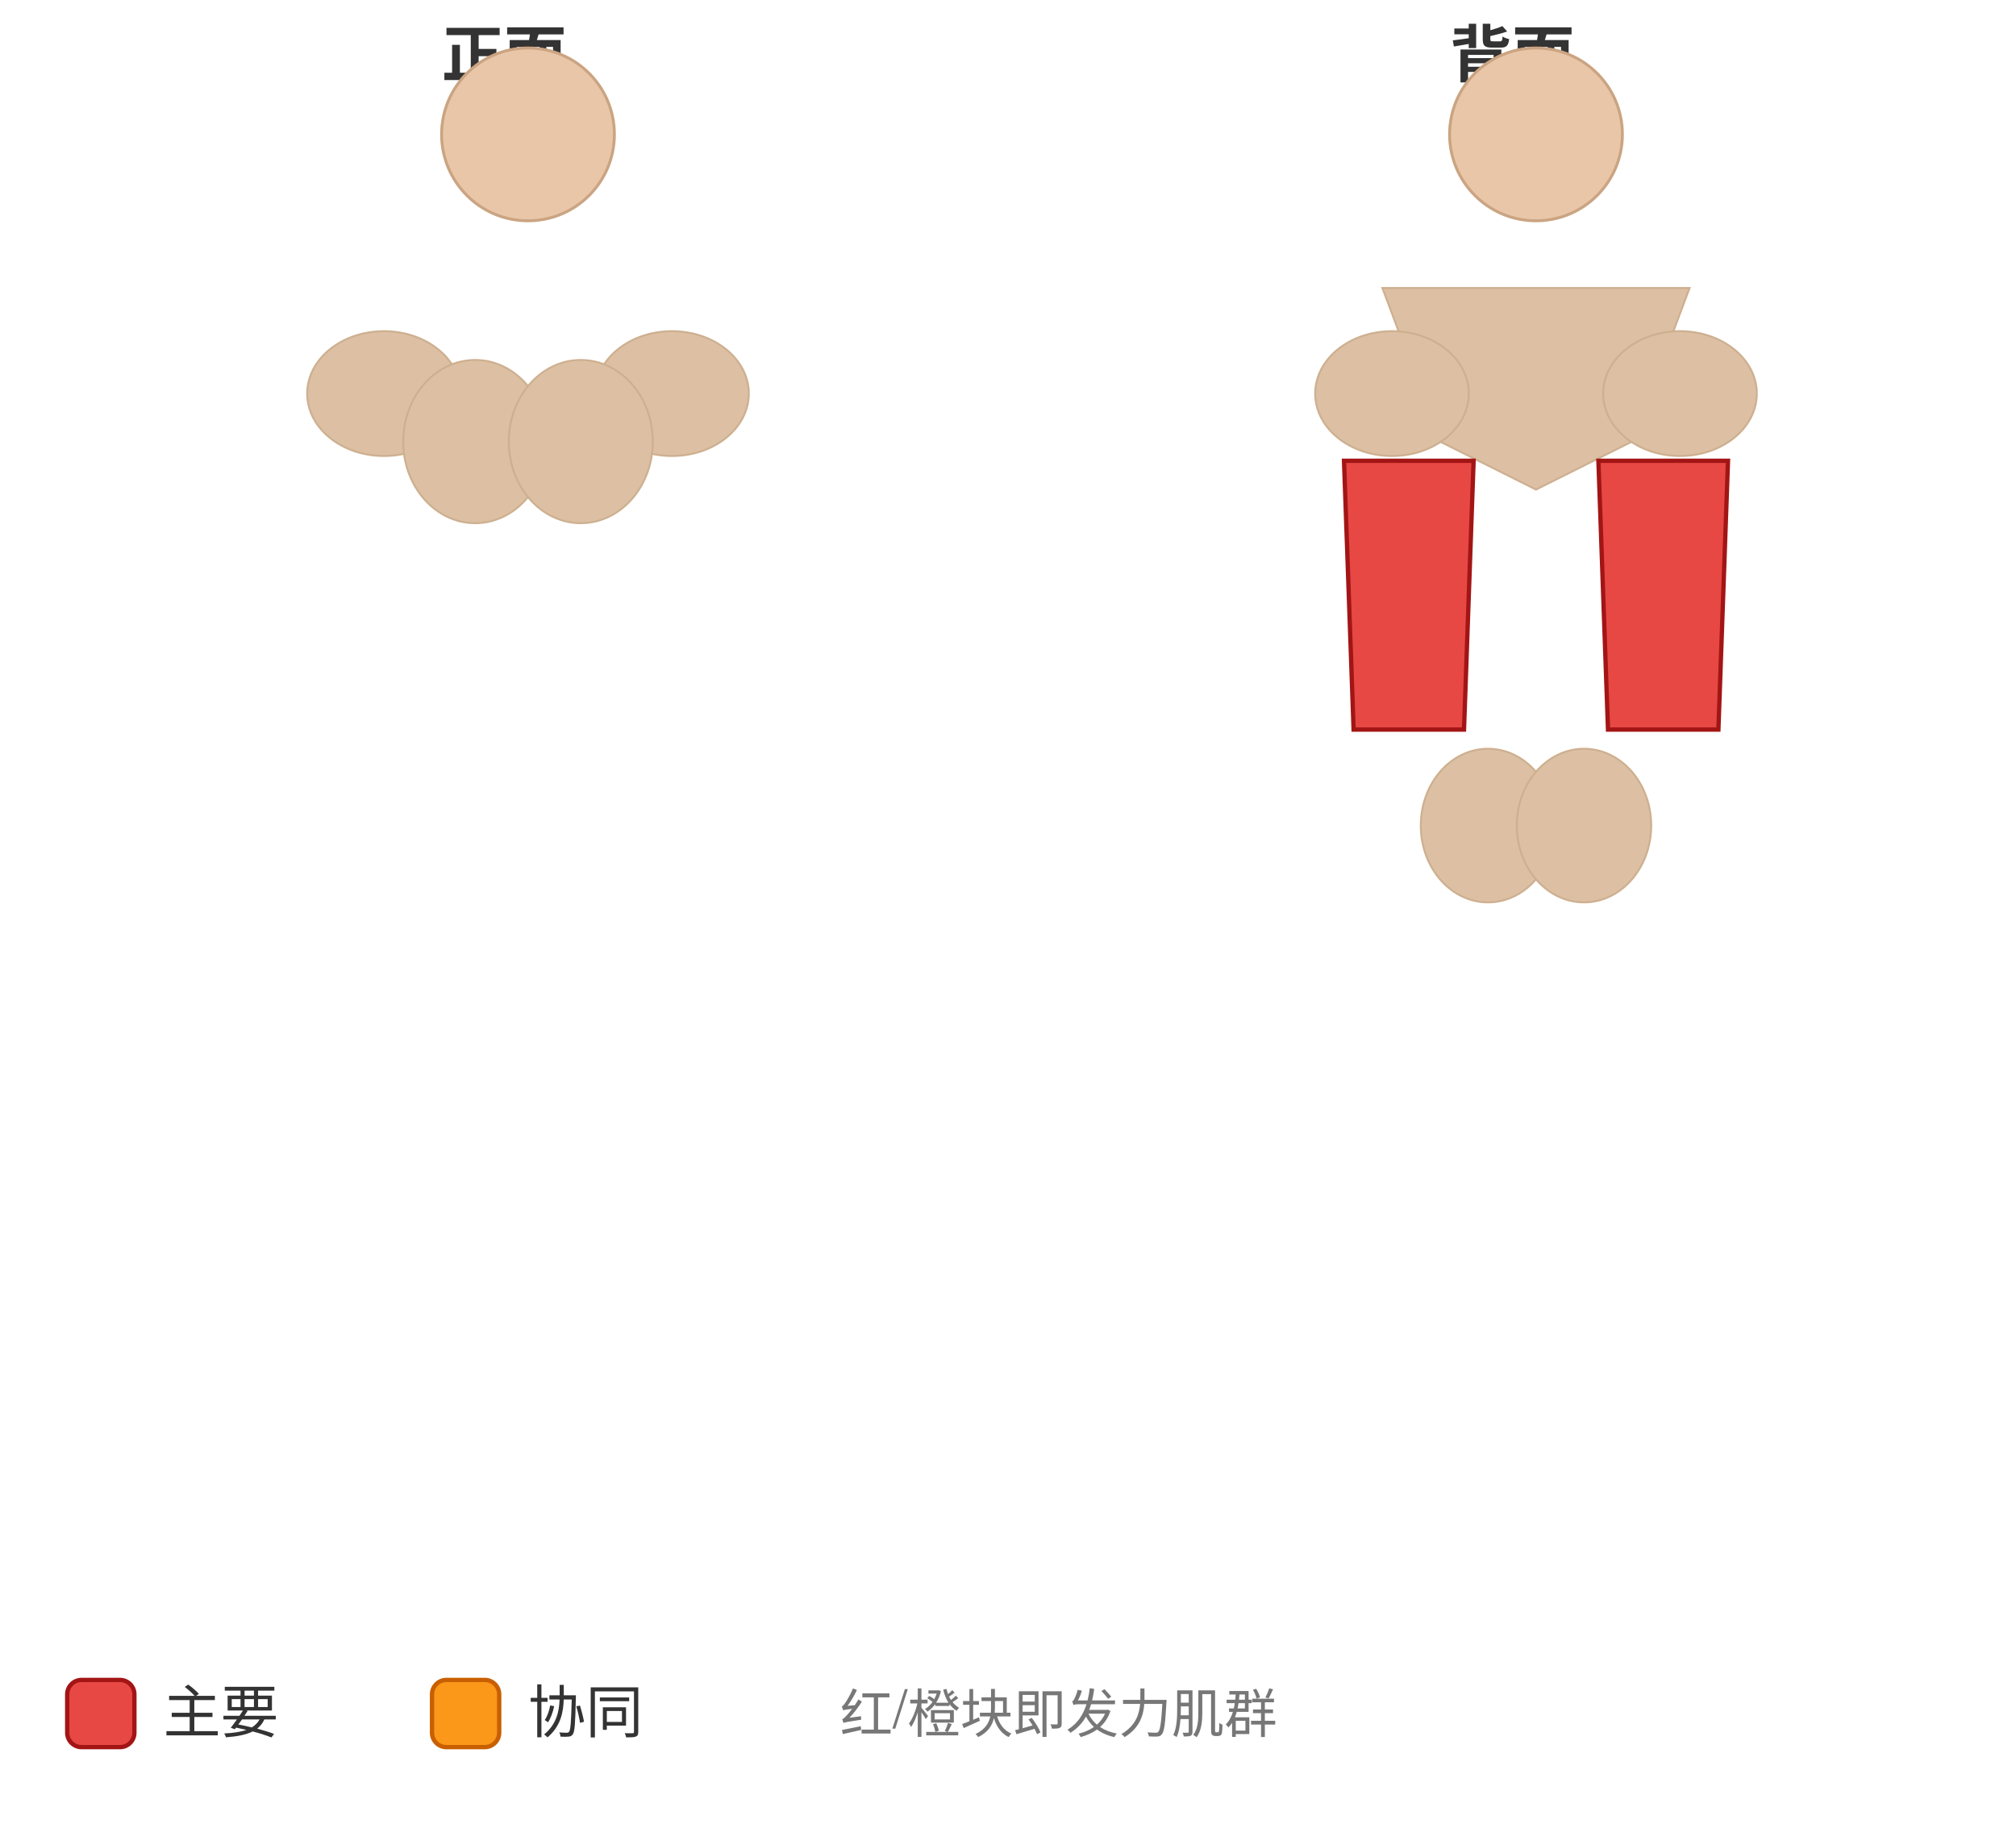
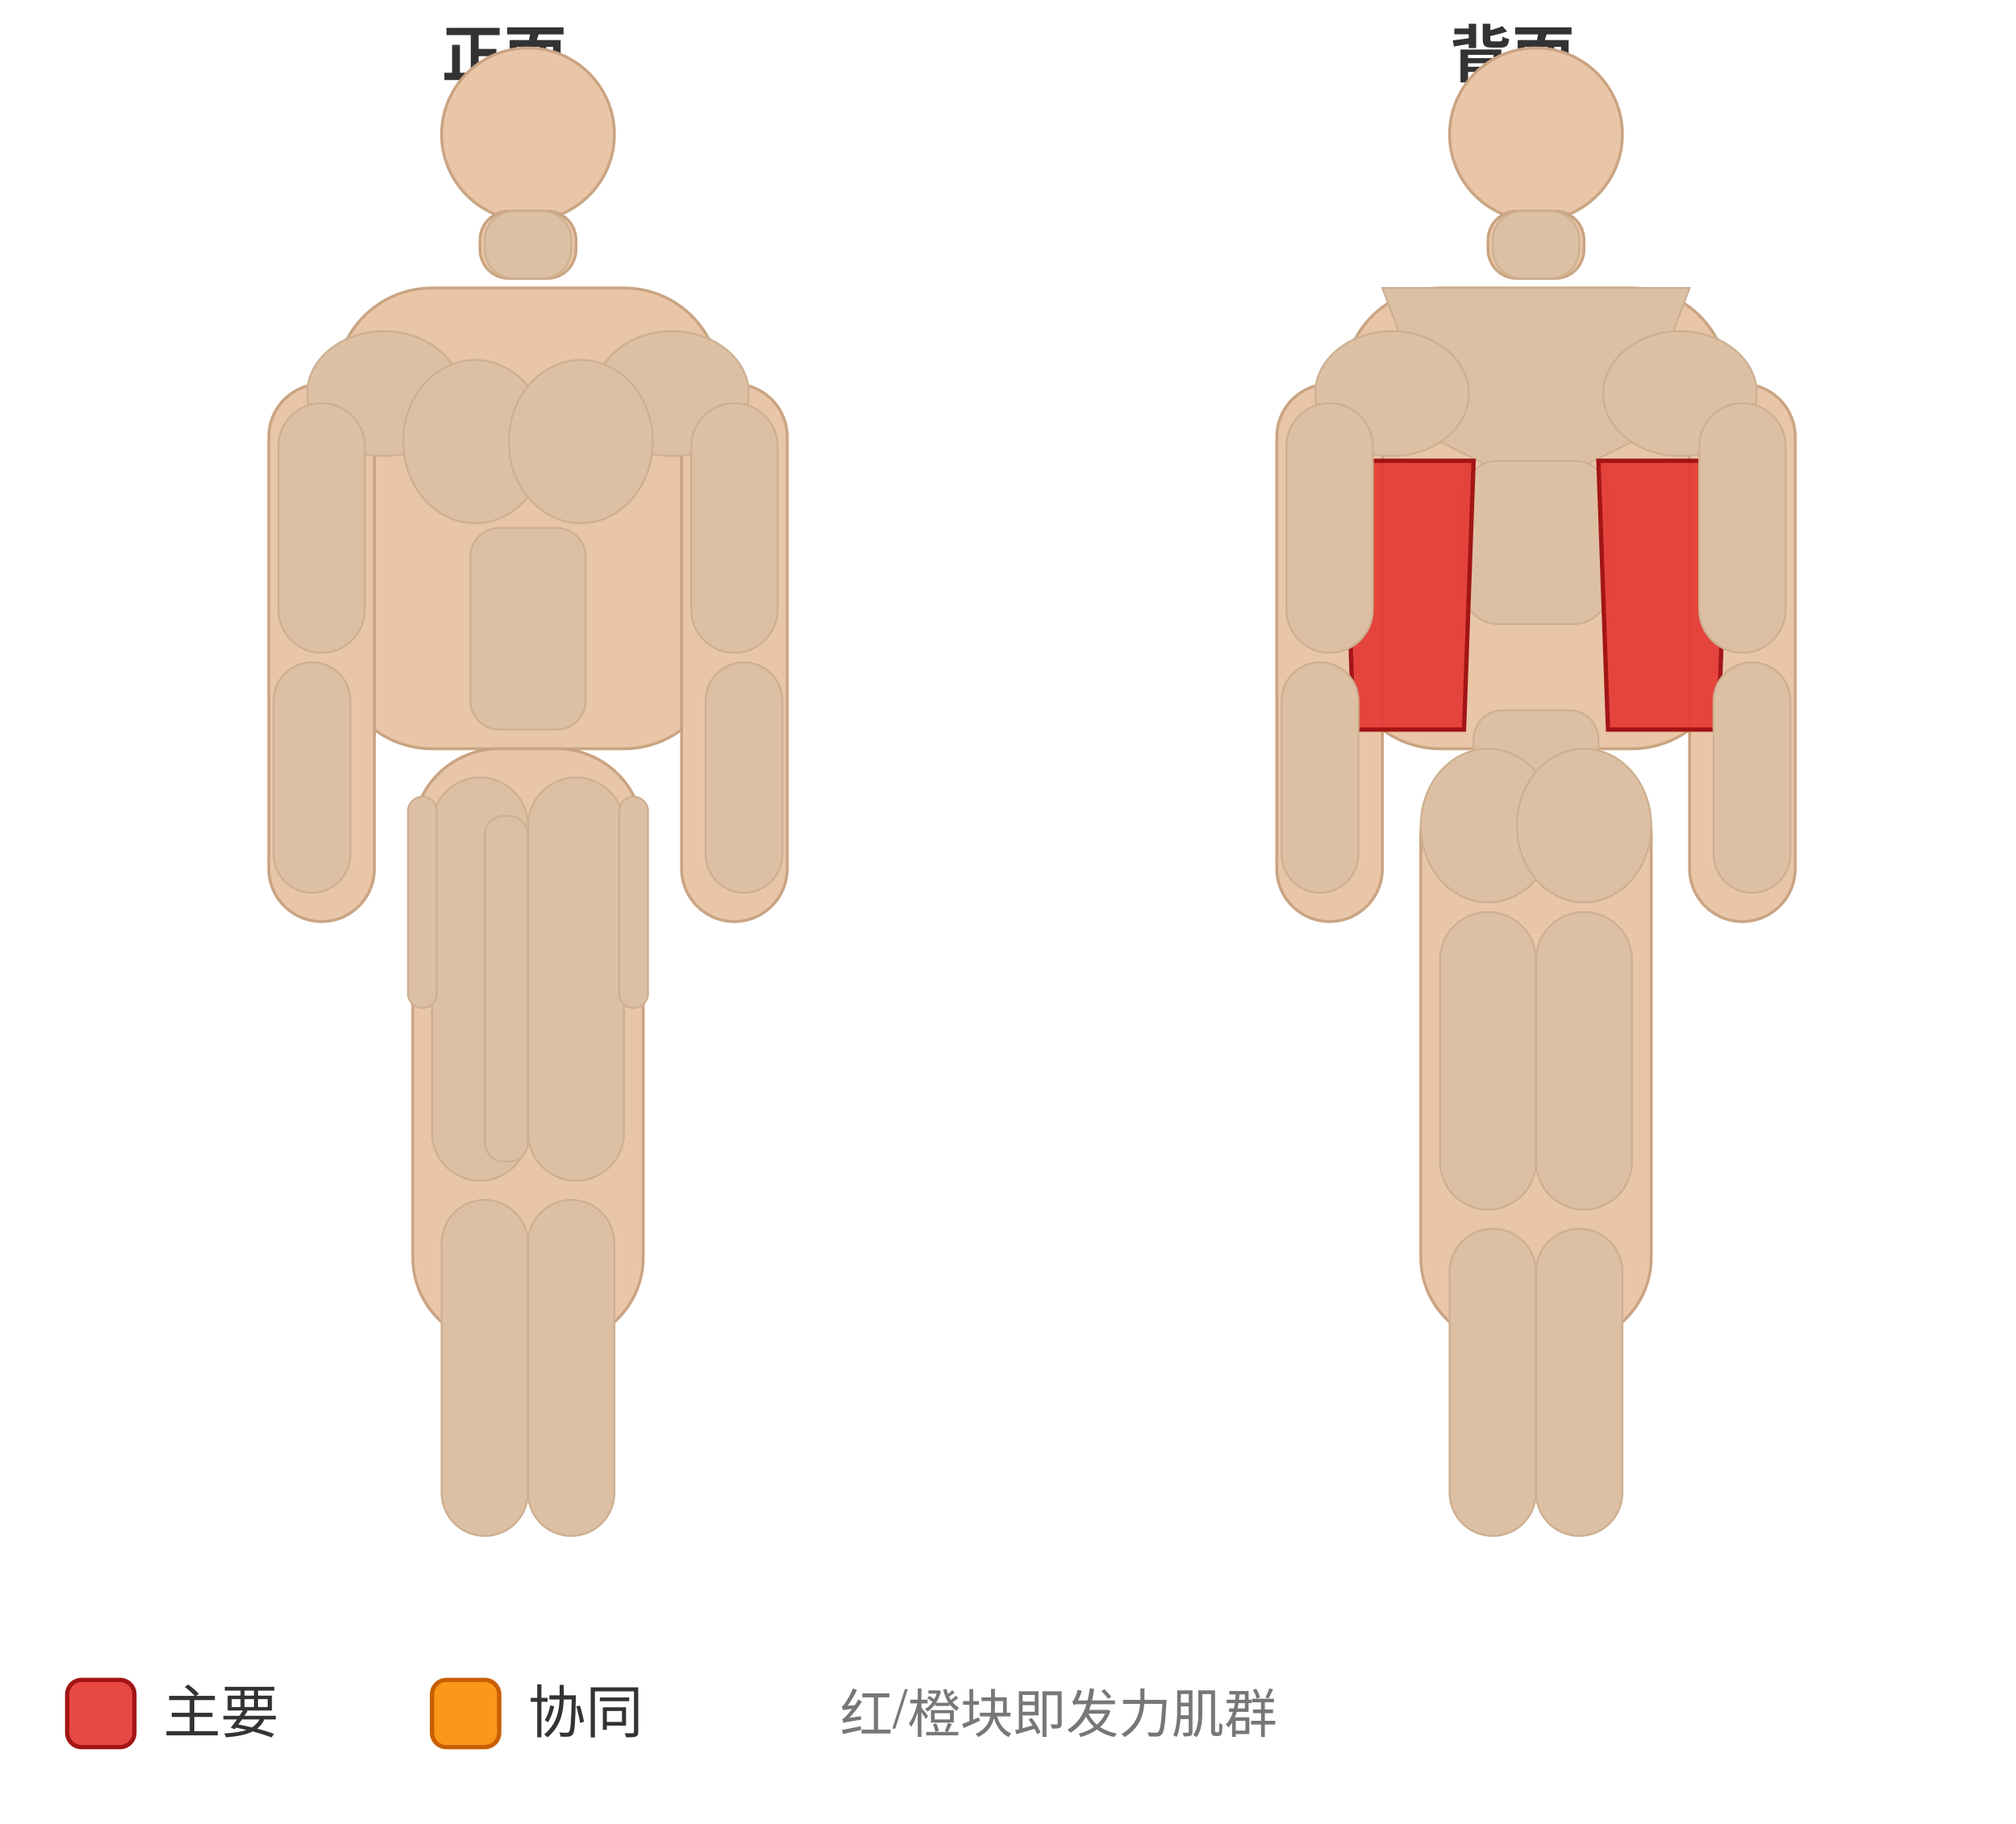
- <svg xmlns="http://www.w3.org/2000/svg" viewBox="0 0 420 380" font-family="-apple-system,Segoe UI,Helvetica,Arial,sans-serif">
+ <svg xmlns="http://www.w3.org/2000/svg" viewBox="0 0 420 380" width="420" height="380" font-family="-apple-system,Segoe UI,Helvetica,Arial,sans-serif">
  <rect width="420" height="380" fill="#ffffff" />
  <text x="105" y="16" font-size="13" font-weight="700" text-anchor="middle" fill="#333">正面</text>
  <text x="315" y="16" font-size="13" font-weight="700" text-anchor="middle" fill="#333">背面</text>
  <g transform="translate(10,0)">
    <circle fill="#e9c6a8" stroke="#caa482" stroke-width="0.6" cx="100" cy="28" r="18" />
-     <rect fill="#e9c6a8" stroke="#caa482" stroke-width="0.6" x="90" y="44" w="20" h="14" rx="6" />
-     <rect fill="#e9c6a8" stroke="#caa482" stroke-width="0.6" x="60" y="60" w="80" h="96" rx="20" />
-     <rect fill="#e9c6a8" stroke="#caa482" stroke-width="0.6" x="46" y="80" w="22" h="112" rx="11" />
-     <rect fill="#e9c6a8" stroke="#caa482" stroke-width="0.6" x="132" y="80" w="22" h="112" rx="11" />
-     <rect fill="#e9c6a8" stroke="#caa482" stroke-width="0.6" x="76" y="156" w="48" h="124" rx="18" />
-     <rect fill="#ddc0a4" stroke="#cdb090" stroke-width="0.4" x="91" y="44" w="18" h="14" rx="6" />
+     <rect fill="#e9c6a8" stroke="#caa482" stroke-width="0.6" x="90" y="44" width="20" height="14" rx="6" />
+     <rect fill="#e9c6a8" stroke="#caa482" stroke-width="0.6" x="60" y="60" width="80" height="96" rx="20" />
+     <rect fill="#e9c6a8" stroke="#caa482" stroke-width="0.6" x="46" y="80" width="22" height="112" rx="11" />
+     <rect fill="#e9c6a8" stroke="#caa482" stroke-width="0.6" x="132" y="80" width="22" height="112" rx="11" />
+     <rect fill="#e9c6a8" stroke="#caa482" stroke-width="0.6" x="76" y="156" width="48" height="124" rx="18" />
+     <rect fill="#ddc0a4" stroke="#cdb090" stroke-width="0.4" x="91" y="44" width="18" height="14" rx="6" />
    <ellipse fill="#ddc0a4" stroke="#cdb090" stroke-width="0.4" cx="70" cy="82" rx="16" ry="13" />
    <ellipse fill="#ddc0a4" stroke="#cdb090" stroke-width="0.4" cx="130" cy="82" rx="16" ry="13" />
    <ellipse fill="#ddc0a4" stroke="#cdb090" stroke-width="0.4" cx="89" cy="92" rx="15" ry="17" />
    <ellipse fill="#ddc0a4" stroke="#cdb090" stroke-width="0.4" cx="111" cy="92" rx="15" ry="17" />
-     <rect fill="#ddc0a4" stroke="#cdb090" stroke-width="0.4" x="48" y="84" w="18" h="52" rx="9" />
-     <rect fill="#ddc0a4" stroke="#cdb090" stroke-width="0.4" x="134" y="84" w="18" h="52" rx="9" />
-     <rect fill="#ddc0a4" stroke="#cdb090" stroke-width="0.4" x="47" y="138" w="16" h="48" rx="8" />
-     <rect fill="#ddc0a4" stroke="#cdb090" stroke-width="0.4" x="137" y="138" w="16" h="48" rx="8" />
-     <rect fill="#ddc0a4" stroke="#cdb090" stroke-width="0.4" x="88" y="110" w="24" h="42" rx="6" />
-     <rect fill="#ddc0a4" stroke="#cdb090" stroke-width="0.4" x="80" y="162" w="20" h="84" rx="10" />
-     <rect fill="#ddc0a4" stroke="#cdb090" stroke-width="0.4" x="100" y="162" w="20" h="84" rx="10" />
-     <rect fill="#ddc0a4" stroke="#cdb090" stroke-width="0.4" x="91" y="170" w="9" h="72" rx="4" />
-     <rect fill="#ddc0a4" stroke="#cdb090" stroke-width="0.4" x="75" y="166" w="6" h="44" rx="3" />
-     <rect fill="#ddc0a4" stroke="#cdb090" stroke-width="0.4" x="119" y="166" w="6" h="44" rx="3" />
-     <rect fill="#ddc0a4" stroke="#cdb090" stroke-width="0.4" x="82" y="250" w="18" h="70" rx="9" />
-     <rect fill="#ddc0a4" stroke="#cdb090" stroke-width="0.4" x="100" y="250" w="18" h="70" rx="9" />
+     <rect fill="#ddc0a4" stroke="#cdb090" stroke-width="0.4" x="48" y="84" width="18" height="52" rx="9" />
+     <rect fill="#ddc0a4" stroke="#cdb090" stroke-width="0.4" x="134" y="84" width="18" height="52" rx="9" />
+     <rect fill="#ddc0a4" stroke="#cdb090" stroke-width="0.4" x="47" y="138" width="16" height="48" rx="8" />
+     <rect fill="#ddc0a4" stroke="#cdb090" stroke-width="0.4" x="137" y="138" width="16" height="48" rx="8" />
+     <rect fill="#ddc0a4" stroke="#cdb090" stroke-width="0.4" x="88" y="110" width="24" height="42" rx="6" />
+     <rect fill="#ddc0a4" stroke="#cdb090" stroke-width="0.4" x="80" y="162" width="20" height="84" rx="10" />
+     <rect fill="#ddc0a4" stroke="#cdb090" stroke-width="0.4" x="100" y="162" width="20" height="84" rx="10" />
+     <rect fill="#ddc0a4" stroke="#cdb090" stroke-width="0.4" x="91" y="170" width="9" height="72" rx="4" />
+     <rect fill="#ddc0a4" stroke="#cdb090" stroke-width="0.4" x="75" y="166" width="6" height="44" rx="3" />
+     <rect fill="#ddc0a4" stroke="#cdb090" stroke-width="0.4" x="119" y="166" width="6" height="44" rx="3" />
+     <rect fill="#ddc0a4" stroke="#cdb090" stroke-width="0.4" x="82" y="250" width="18" height="70" rx="9" />
+     <rect fill="#ddc0a4" stroke="#cdb090" stroke-width="0.4" x="100" y="250" width="18" height="70" rx="9" />
  </g>
  <g transform="translate(220,0)">
    <circle fill="#e9c6a8" stroke="#caa482" stroke-width="0.6" cx="100" cy="28" r="18" />
-     <rect fill="#e9c6a8" stroke="#caa482" stroke-width="0.6" x="90" y="44" w="20" h="14" rx="6" />
-     <rect fill="#e9c6a8" stroke="#caa482" stroke-width="0.6" x="60" y="60" w="80" h="96" rx="20" />
-     <rect fill="#e9c6a8" stroke="#caa482" stroke-width="0.6" x="46" y="80" w="22" h="112" rx="11" />
-     <rect fill="#e9c6a8" stroke="#caa482" stroke-width="0.6" x="132" y="80" w="22" h="112" rx="11" />
-     <rect fill="#e9c6a8" stroke="#caa482" stroke-width="0.6" x="76" y="156" w="48" h="124" rx="18" />
-     <rect fill="#ddc0a4" stroke="#cdb090" stroke-width="0.4" x="91" y="44" w="18" h="14" rx="6" />
+     <rect fill="#e9c6a8" stroke="#caa482" stroke-width="0.6" x="90" y="44" width="20" height="14" rx="6" />
+     <rect fill="#e9c6a8" stroke="#caa482" stroke-width="0.6" x="60" y="60" width="80" height="96" rx="20" />
+     <rect fill="#e9c6a8" stroke="#caa482" stroke-width="0.6" x="46" y="80" width="22" height="112" rx="11" />
+     <rect fill="#e9c6a8" stroke="#caa482" stroke-width="0.6" x="132" y="80" width="22" height="112" rx="11" />
+     <rect fill="#e9c6a8" stroke="#caa482" stroke-width="0.6" x="76" y="156" width="48" height="124" rx="18" />
+     <rect fill="#ddc0a4" stroke="#cdb090" stroke-width="0.4" x="91" y="44" width="18" height="14" rx="6" />
    <polygon fill="#ddc0a4" stroke="#cdb090" stroke-width="0.4" points="68,60 132,60 120,92 100,102 80,92" />
    <ellipse fill="#ddc0a4" stroke="#cdb090" stroke-width="0.4" cx="70" cy="82" rx="16" ry="13" />
    <ellipse fill="#ddc0a4" stroke="#cdb090" stroke-width="0.4" cx="130" cy="82" rx="16" ry="13" />
-     <rect fill="#ddc0a4" stroke="#cdb090" stroke-width="0.4" x="85" y="96" w="30" h="34" rx="7" />
+     <rect fill="#ddc0a4" stroke="#cdb090" stroke-width="0.4" x="85" y="96" width="30" height="34" rx="7" />
    <polygon fill="#e53935" fill-opacity="0.92" stroke="#a31515" stroke-width="0.9" points="60,96 87,96 85,152 62,152" />
    <polygon fill="#e53935" fill-opacity="0.92" stroke="#a31515" stroke-width="0.9" points="113,96 140,96 138,152 115,152" />
-     <rect fill="#ddc0a4" stroke="#cdb090" stroke-width="0.4" x="87" y="148" w="26" h="18" rx="6" />
-     <rect fill="#ddc0a4" stroke="#cdb090" stroke-width="0.4" x="48" y="84" w="18" h="52" rx="9" />
-     <rect fill="#ddc0a4" stroke="#cdb090" stroke-width="0.4" x="134" y="84" w="18" h="52" rx="9" />
-     <rect fill="#ddc0a4" stroke="#cdb090" stroke-width="0.4" x="47" y="138" w="16" h="48" rx="8" />
-     <rect fill="#ddc0a4" stroke="#cdb090" stroke-width="0.4" x="137" y="138" w="16" h="48" rx="8" />
+     <rect fill="#ddc0a4" stroke="#cdb090" stroke-width="0.4" x="87" y="148" width="26" height="18" rx="6" />
+     <rect fill="#ddc0a4" stroke="#cdb090" stroke-width="0.4" x="48" y="84" width="18" height="52" rx="9" />
+     <rect fill="#ddc0a4" stroke="#cdb090" stroke-width="0.4" x="134" y="84" width="18" height="52" rx="9" />
+     <rect fill="#ddc0a4" stroke="#cdb090" stroke-width="0.4" x="47" y="138" width="16" height="48" rx="8" />
+     <rect fill="#ddc0a4" stroke="#cdb090" stroke-width="0.4" x="137" y="138" width="16" height="48" rx="8" />
    <ellipse fill="#ddc0a4" stroke="#cdb090" stroke-width="0.4" cx="90" cy="172" rx="14" ry="16" />
    <ellipse fill="#ddc0a4" stroke="#cdb090" stroke-width="0.4" cx="110" cy="172" rx="14" ry="16" />
-     <rect fill="#ddc0a4" stroke="#cdb090" stroke-width="0.4" x="80" y="190" w="20" h="62" rx="10" />
-     <rect fill="#ddc0a4" stroke="#cdb090" stroke-width="0.4" x="100" y="190" w="20" h="62" rx="10" />
-     <rect fill="#ddc0a4" stroke="#cdb090" stroke-width="0.4" x="82" y="256" w="18" h="64" rx="9" />
-     <rect fill="#ddc0a4" stroke="#cdb090" stroke-width="0.4" x="100" y="256" w="18" h="64" rx="9" />
+     <rect fill="#ddc0a4" stroke="#cdb090" stroke-width="0.4" x="80" y="190" width="20" height="62" rx="10" />
+     <rect fill="#ddc0a4" stroke="#cdb090" stroke-width="0.4" x="100" y="190" width="20" height="62" rx="10" />
+     <rect fill="#ddc0a4" stroke="#cdb090" stroke-width="0.4" x="82" y="256" width="18" height="64" rx="9" />
+     <rect fill="#ddc0a4" stroke="#cdb090" stroke-width="0.4" x="100" y="256" width="18" height="64" rx="9" />
  </g>
  <rect x="14" y="350" width="14" height="14" rx="3" fill="#e53935" fill-opacity="0.92" stroke="#a31515" stroke-width="0.9" />
  <text x="34" y="361" font-size="12" fill="#333">主要</text>
  <rect x="90" y="350" width="14" height="14" rx="3" fill="#fb8c00" fill-opacity="0.9" stroke="#c85f00" stroke-width="0.9" />
  <text x="110" y="361" font-size="12" fill="#333">协同</text>
  <text x="175" y="361" font-size="11" fill="#777">红/橙块即发力肌群</text>
</svg>
